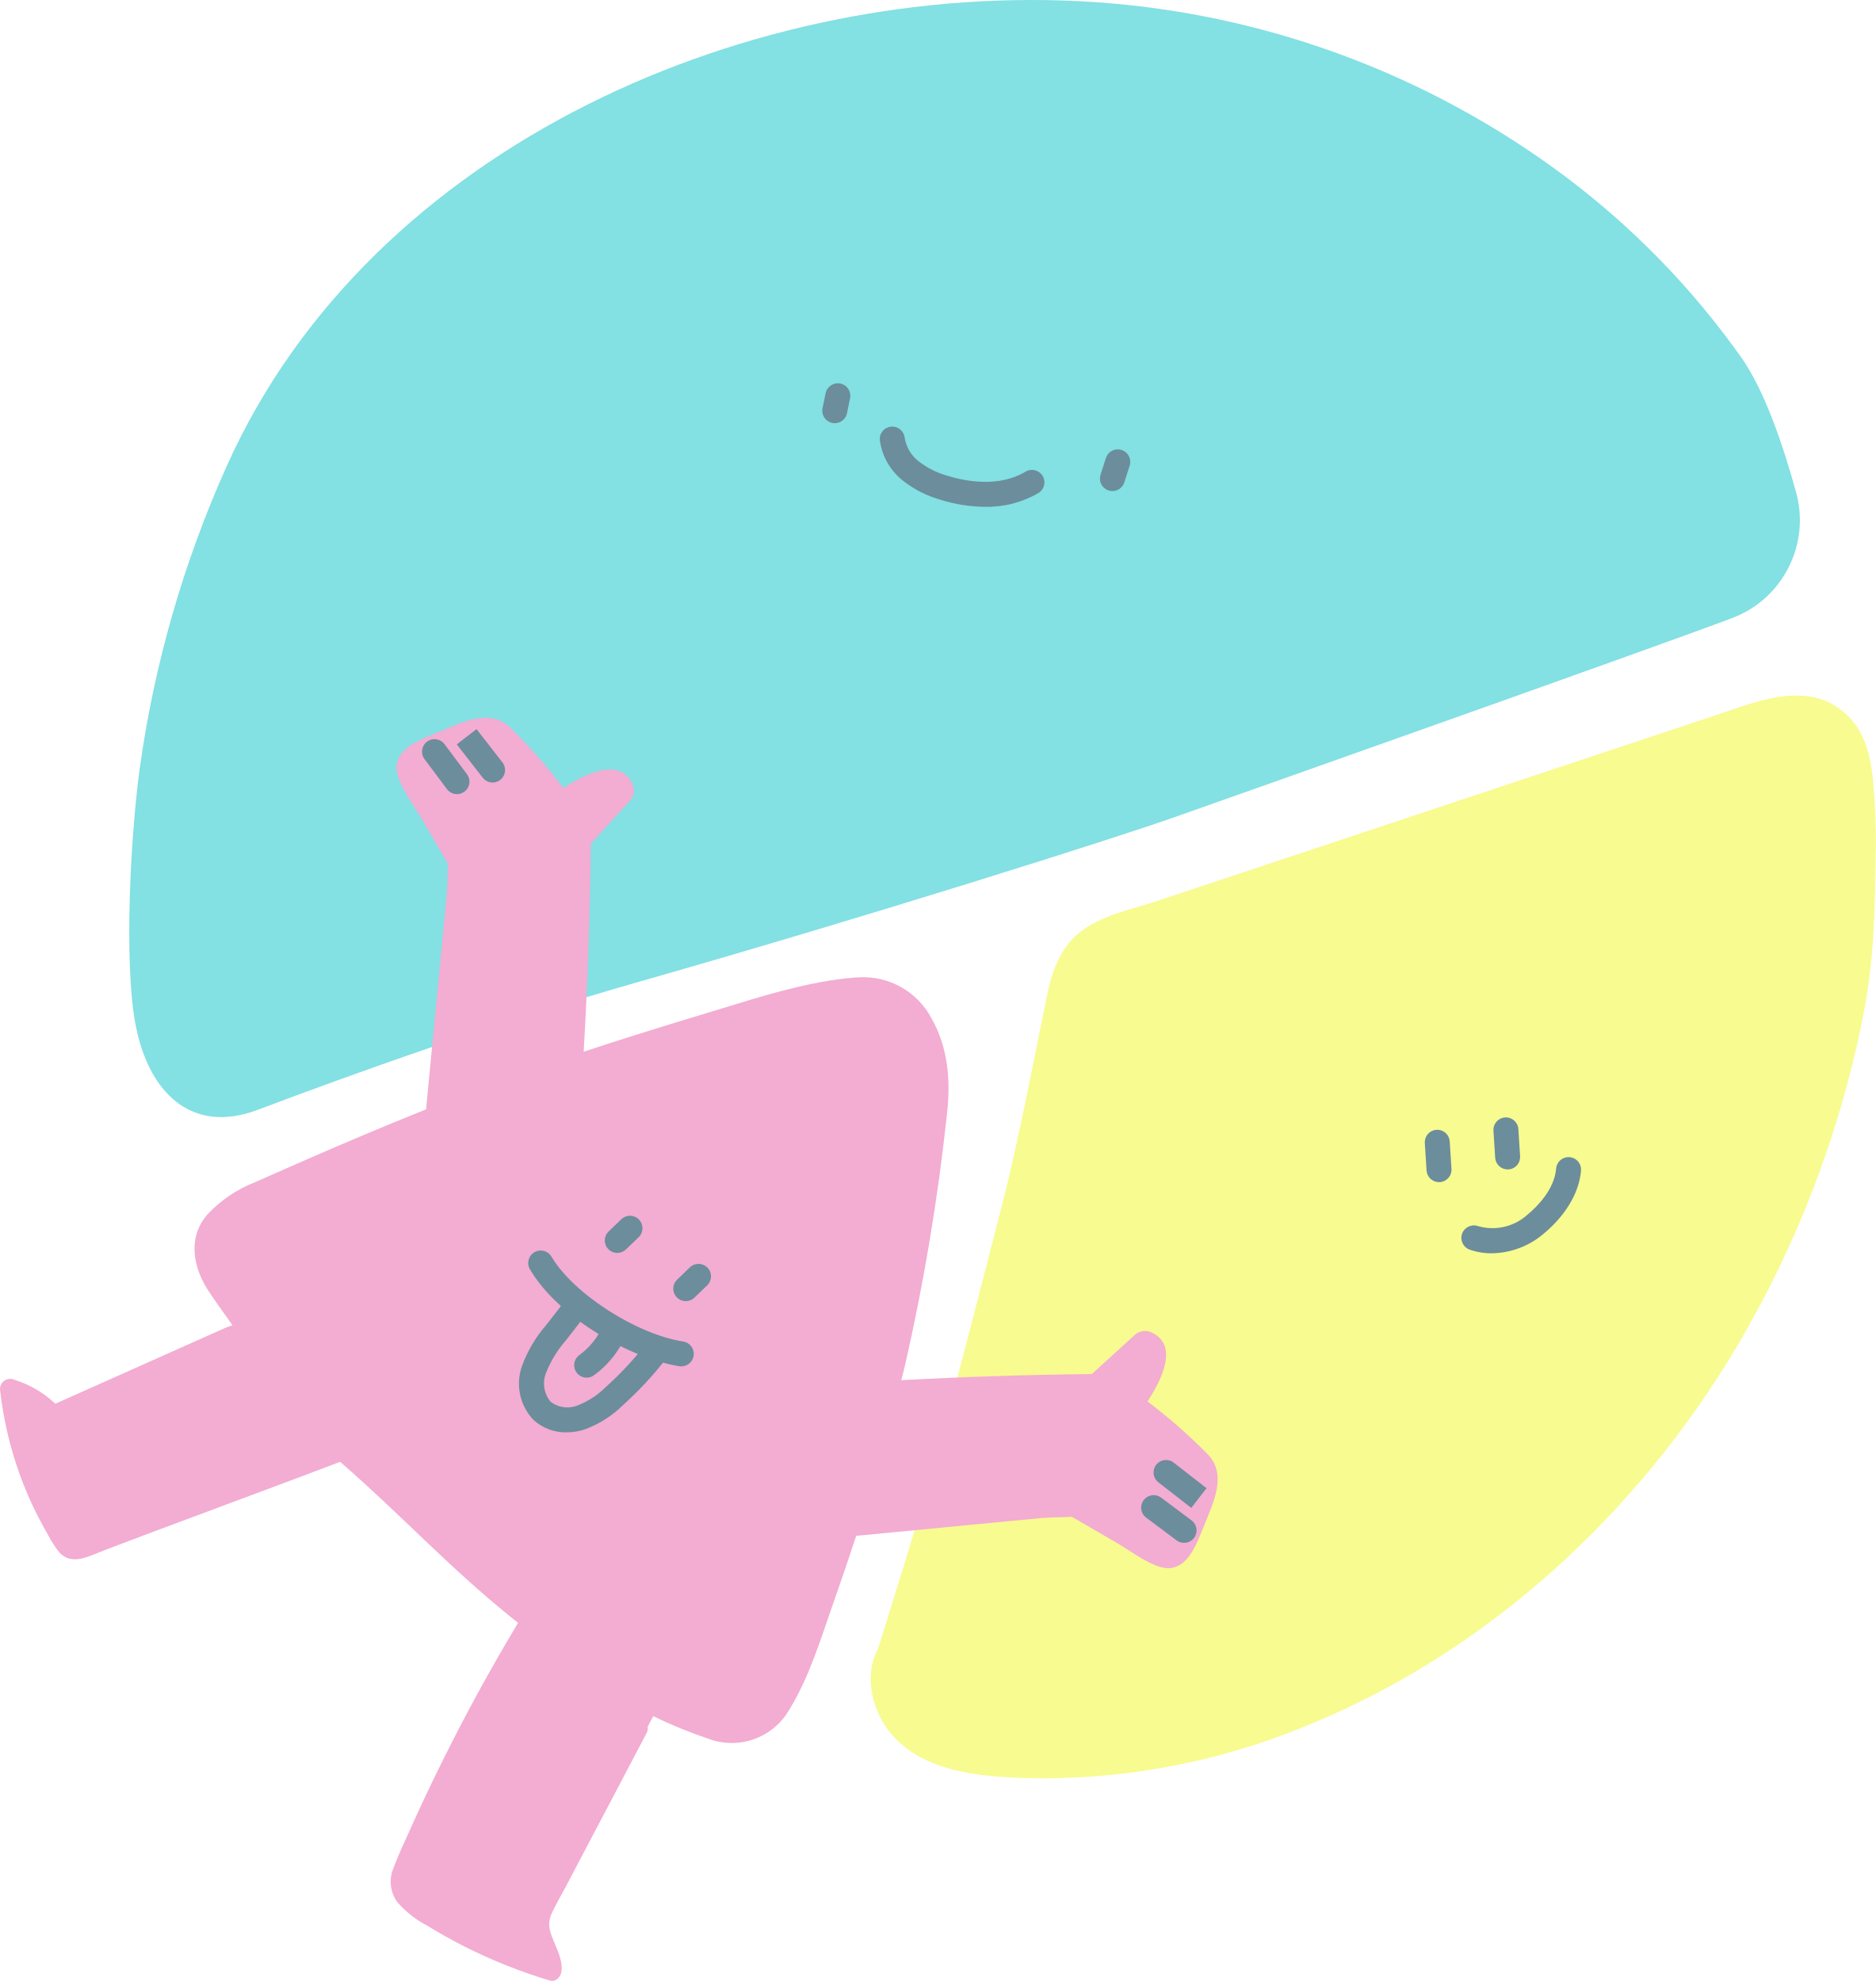
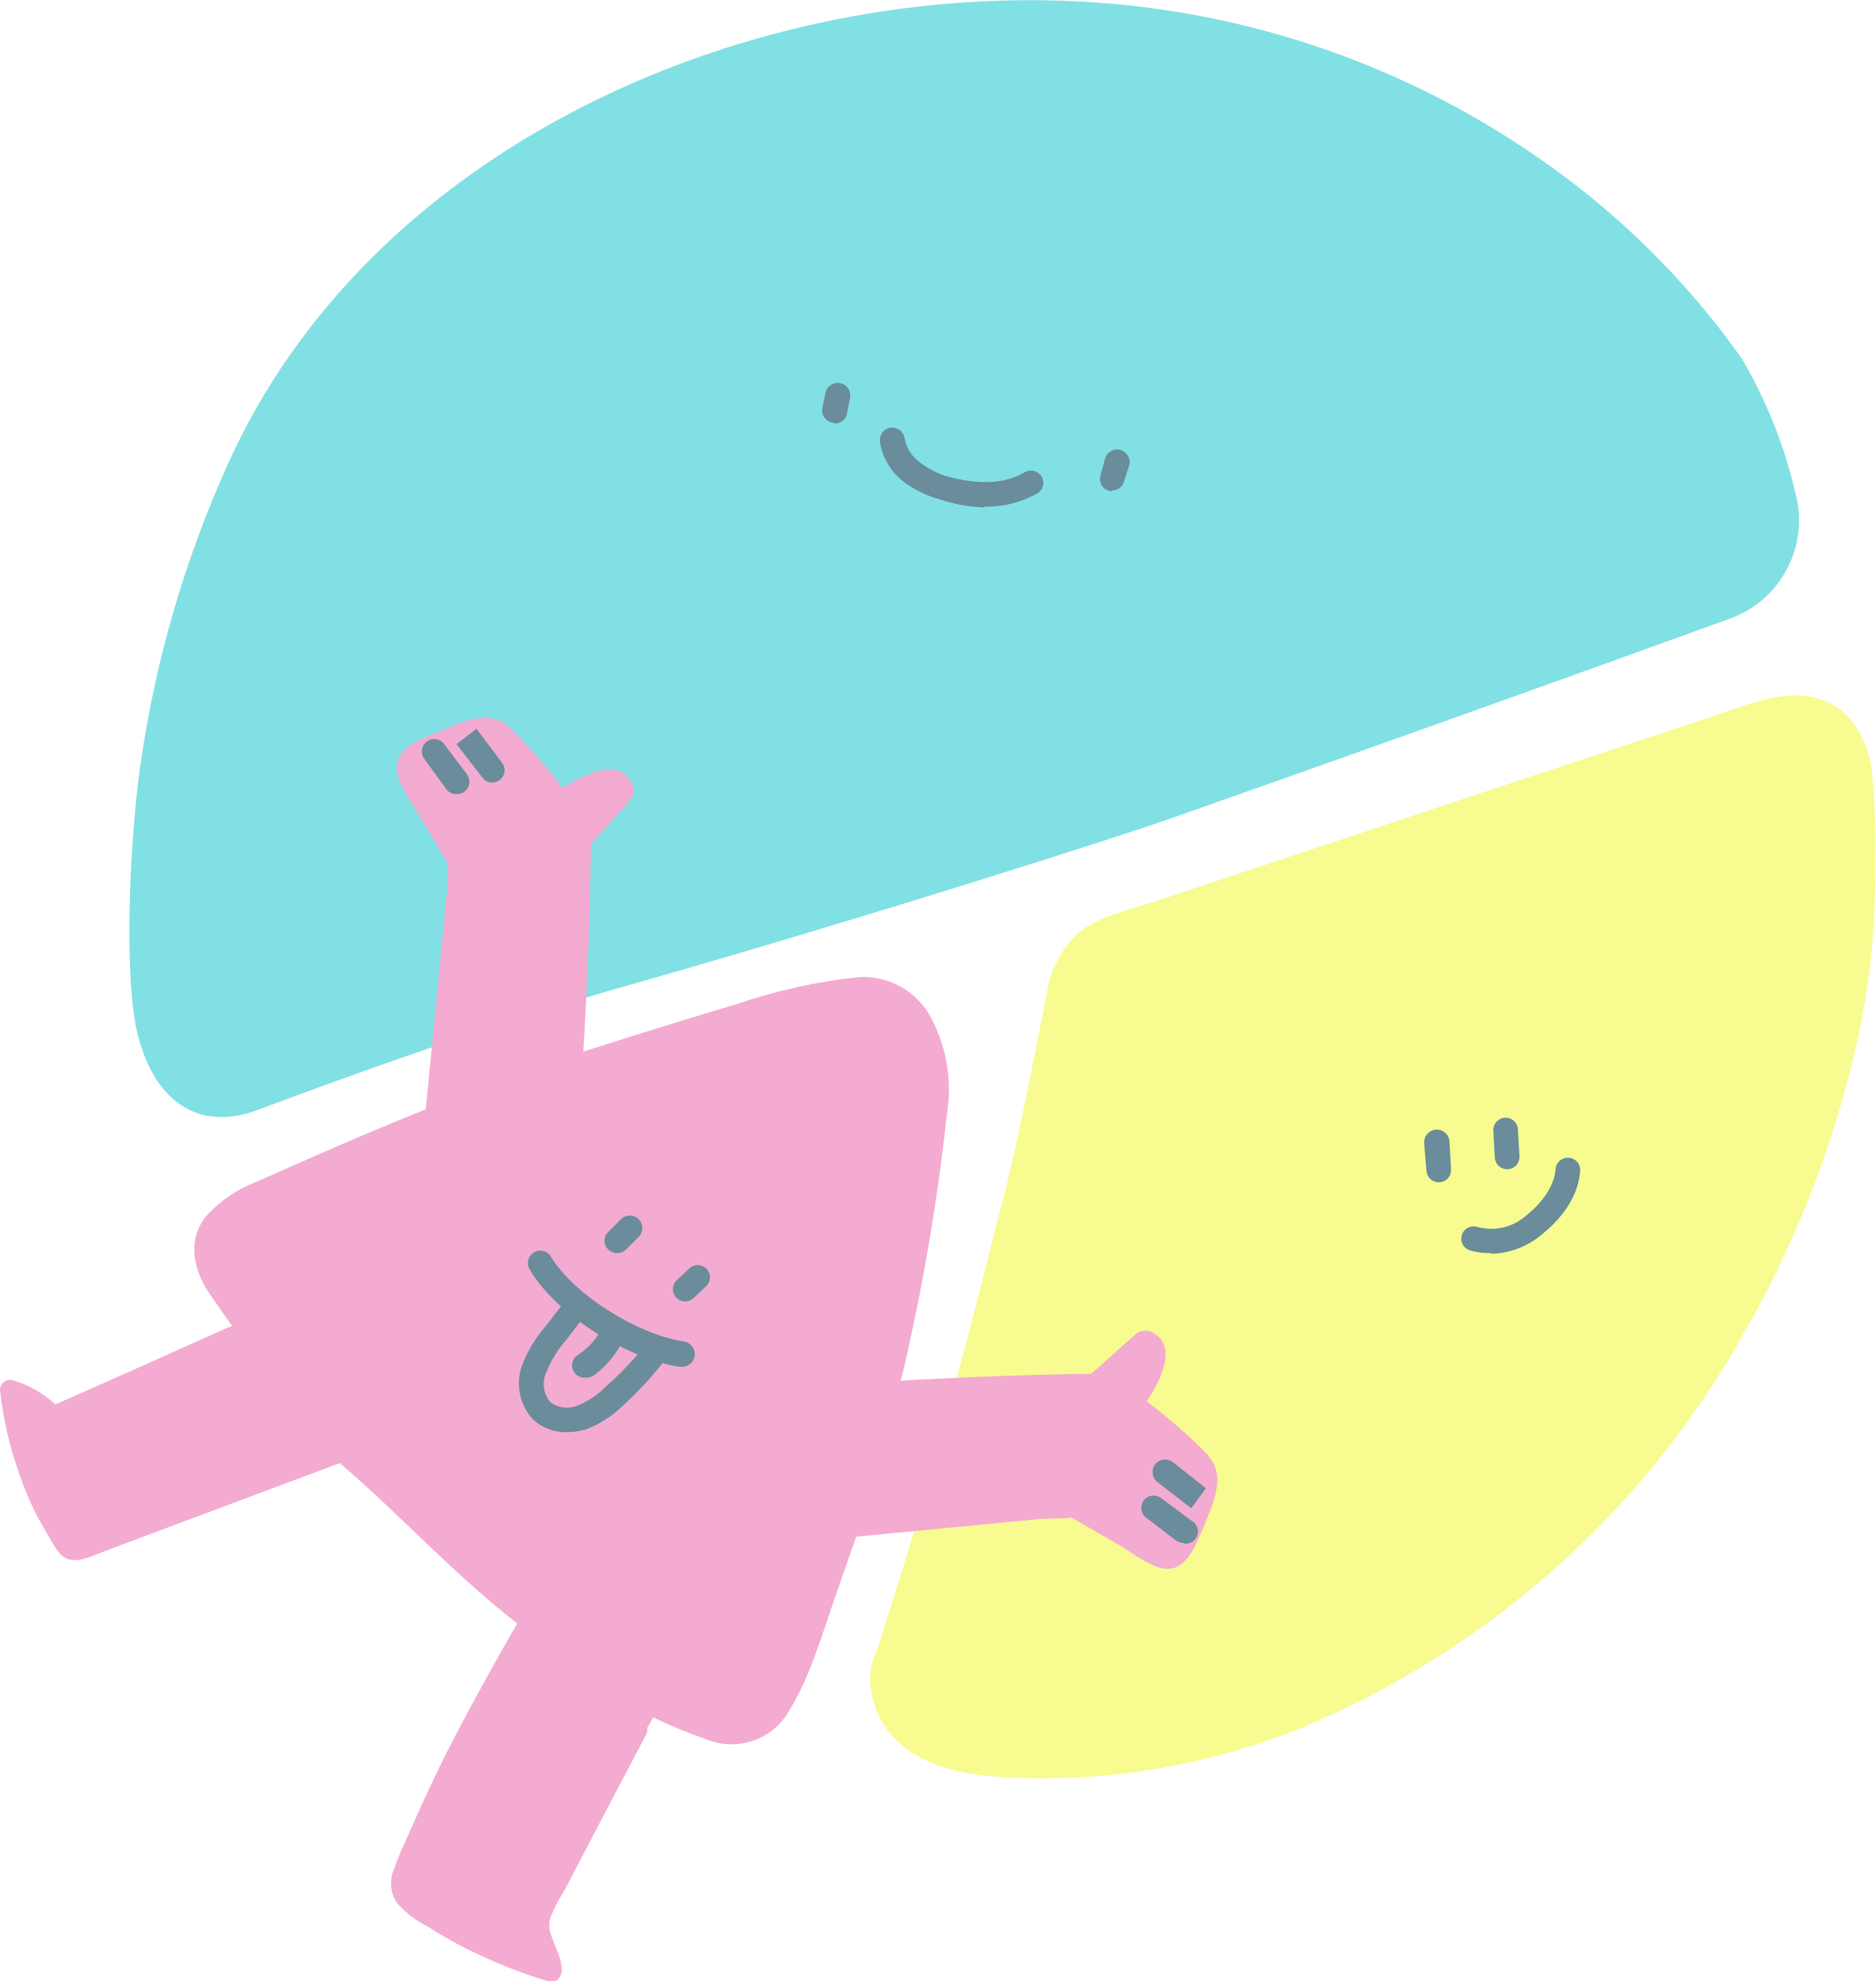
- <svg xmlns="http://www.w3.org/2000/svg" width="244" height="257.728" viewBox="0 0 244 257.728">
-   <g transform="translate(0 0)" opacity="0.593" style="mix-blend-mode:multiply;isolation:isolate">
-     <path d="M1678.752,791.991a13.612,13.612,0,0,0,8.329-16.351c-1.7-6.192-4.124-13.282-7.085-17.492a106,106,0,0,0-22.9-23.576,114.991,114.991,0,0,0-61.4-22.732c-44.164-2.917-93.979,18.467-112.765,60.407a144.922,144.922,0,0,0-11.3,39.283c-1.294,9.682-1.981,25.21-.617,32.961a1.59,1.59,0,0,0,.043.233c1.661,9.011,7.317,14.483,15.891,11.252,12.28-4.638,30.98-11.366,49.885-16.746,29.128-8.3,61.51-18.543,69.428-21.351C1619.325,813.267,1668.041,796.018,1678.752,791.991Z" transform="translate(-1453.455 -711.577)" fill="#2dcbd0" />
-     <path d="M1664.354,824.639a19.806,19.806,0,0,1-5.771-.911,14.123,14.123,0,0,1-4.846-2.432,8.092,8.092,0,0,1-3.048-5.116,1.624,1.624,0,1,1,3.2-.523,4.857,4.857,0,0,0,1.827,3.069,10.966,10.966,0,0,0,3.771,1.884c2.308.705,6.637,1.553,10.131-.552a1.624,1.624,0,0,1,1.676,2.782A13.346,13.346,0,0,1,1664.354,824.639Z" transform="translate(-1536.216 -758.701)" fill="#063f58" />
-     <path d="M1638.445,808.872a1.629,1.629,0,0,1-1.592-1.951l.406-1.981a1.624,1.624,0,0,1,3.181.652l-.406,1.981A1.624,1.624,0,0,1,1638.445,808.872Z" transform="translate(-1529.862 -753.814)" fill="#063f58" />
-     <path d="M1705.173,825.041a1.624,1.624,0,0,1-1.548-2.119l.688-2.149a1.624,1.624,0,1,1,3.093.99l-.687,2.148A1.625,1.625,0,0,1,1705.173,825.041Z" transform="translate(-1560.475 -761.155)" fill="#063f58" />
-     <path d="M1779.161,900.474a85.517,85.517,0,0,0-.395-11.3c-.314-2.63-1.007-5.374-2.842-7.377-4.952-5.412-12.134-2.268-17.622-.444l-24.2,8.048-48.386,16.1c-3.323,1.083-7.366,1.873-10.138,4.13-2.462,2-3.534,4.99-4.151,7.983-1.727,8.378-3.762,19.2-5.9,27.478-4.249,16.432-7.713,30.6-12.74,46.806l-3.356,10.825c-1.8,3.291-.979,7.707,1.407,10.787,4.005,5.163,11.333,5.867,17.363,6.094a89.618,89.618,0,0,0,36.452-6.6c23.814-9.536,43.553-27.733,56.553-49.679a136.487,136.487,0,0,0,16.2-42.151C1778.88,913.934,1779.08,907.845,1779.161,900.474Z" transform="translate(-1535.202 -788.284)" fill="#f4f844" />
-     <path d="M1794.307,1002.25a8.543,8.543,0,0,1-2.895-.49,1.624,1.624,0,0,1,1.1-3.055,6.77,6.77,0,0,0,6.389-1.414c1.319-1.087,3.565-3.319,3.8-6.052a1.624,1.624,0,1,1,3.236.277c-.249,2.9-2.013,5.843-4.968,8.28A10.621,10.621,0,0,1,1794.307,1002.25Z" transform="translate(-1600.292 -839.197)" fill="#063f58" />
-     <path d="M1783.468,989.987a1.624,1.624,0,0,1-1.619-1.519l-.227-3.545a1.624,1.624,0,1,1,3.241-.208l.227,3.545a1.624,1.624,0,0,1-1.517,1.724C1783.539,989.986,1783.5,989.987,1783.468,989.987Z" transform="translate(-1596.292 -836.188)" fill="#063f58" />
-     <path d="M1799.958,986.927a1.624,1.624,0,0,1-1.619-1.52l-.227-3.545a1.624,1.624,0,0,1,3.241-.208l.227,3.545a1.623,1.623,0,0,1-1.516,1.725C1800.029,986.925,1799.994,986.927,1799.958,986.927Z" transform="translate(-1603.857 -834.783)" fill="#063f58" />
-     <path d="M1596.373,980.021a72.064,72.064,0,0,0-7.913-6.955c1.943-2.971,3.984-7.285.617-8.936a1.976,1.976,0,0,0-2.295.3l-5.563,5.071q-12.405.13-24.783.8c.162-.65.33-1.3.487-1.954a280.871,280.871,0,0,0,5.445-32.631c.508-4.33.173-8.66-2.008-12.5a10.048,10.048,0,0,0-9.4-5.331c-5,.254-11.1,1.965-15.815,3.431-3.393,1.055-11.117,3.3-20.025,6.251q.785-13.5.926-27.061l5.071-5.569a1.975,1.975,0,0,0,.3-2.295c-1.624-3.366-5.954-1.326-8.936.617a71.967,71.967,0,0,0-6.955-7.913c-2.647-2.446-6.2-.66-9.06.541-2.522,1.039-6.6,2.344-5.5,5.84.606,1.916,2.094,3.832,3.1,5.558l3.4,5.846c-.081,1.472-.054,2.95-.173,4.146q-1.332,13.9-2.674,27.787c-11.242,4.508-20.713,8.827-22.25,9.482a17.016,17.016,0,0,0-6.121,4.113c-2.755,3.091-1.905,7.1.173,10.191.611.915,1.689,2.452,3.02,4.3l-.8.287-10.787,4.812-11.458,5.114a13.629,13.629,0,0,0-5.358-3.128,1.323,1.323,0,0,0-1.83,1.342,48.679,48.679,0,0,0,2.592,11.079,47.733,47.733,0,0,0,2.241,5.18q.677,1.331,1.423,2.625a13.426,13.426,0,0,0,1.423,2.2c1.624,1.873,3.984.487,5.867-.227l6.192-2.343c4.173-1.575,14.754-5.488,18.943-7.069l5.564-2.105.141.13c7.761,6.771,13.985,13.558,22,20.026l.991.8q-5.163,8.595-9.639,17.584-2.349,4.709-4.492,9.5c-.7,1.57-1.461,3.134-2.046,4.752a4.506,4.506,0,0,0,.482,4.5,13.218,13.218,0,0,0,3.87,3.053q2.512,1.542,5.141,2.863a68.889,68.889,0,0,0,10.792,4.276c.887.27,1.537-.6,1.564-1.364.07-1.835-1-3.329-1.5-5.023a3.438,3.438,0,0,1,.3-2.538c.487-1.045,1.082-2.057,1.624-3.079l6.8-12.914,3.821-7.269a1.209,1.209,0,0,0,.135-.812l.736-1.391a58.736,58.736,0,0,0,7.036,2.885,8.621,8.621,0,0,0,10.662-3.745c2.6-4.194,4.13-9.336,5.759-13.969q1.526-4.33,2.939-8.633l23.917-2.3c1.2-.119,2.673-.092,4.146-.173l5.845,3.4c1.727,1.007,3.643,2.495,5.559,3.1,3.5,1.082,4.8-2.977,5.839-5.5C1597.017,986.218,1598.8,982.667,1596.373,980.021Z" transform="translate(-1439.2 -790.738)" fill="#eb73b3" />
-     <path d="M1586.052,1027.251a1.569,1.569,0,0,1-.256-.02c-6.383-1.009-15.709-6.312-19.422-12.6a1.624,1.624,0,0,1,2.8-1.651c2.841,4.811,11.007,10.074,17.133,11.043a1.623,1.623,0,0,1-.252,3.227Z" transform="translate(-1497.441 -849.487)" fill="#063f58" />
-     <path d="M1586.173,1008.629a1.624,1.624,0,0,1-1.125-2.794l1.683-1.618a1.624,1.624,0,0,1,2.25,2.341l-1.683,1.618A1.62,1.62,0,0,1,1586.173,1008.629Z" transform="translate(-1505.882 -845.623)" fill="#063f58" />
-     <path d="M1602.633,1020.219a1.624,1.624,0,0,1-1.127-2.792l1.678-1.619a1.624,1.624,0,0,1,2.255,2.337l-1.678,1.618A1.621,1.621,0,0,1,1602.633,1020.219Z" transform="translate(-1513.433 -850.941)" fill="#063f58" />
-     <path d="M1570.134,1040.972a6.188,6.188,0,0,1-4.288-1.606,6.858,6.858,0,0,1-1.522-6.974,17.046,17.046,0,0,1,3.184-5.4l2.311-2.981a1.624,1.624,0,1,1,2.566,1.99l-2.312,2.982a14.392,14.392,0,0,0-2.64,4.346,3.722,3.722,0,0,0,.639,3.673,3.569,3.569,0,0,0,3.361.523,10.711,10.711,0,0,0,3.822-2.459l.06-.057a42.96,42.96,0,0,0,4.87-5.178,1.624,1.624,0,1,1,2.542,2.021,46.085,46.085,0,0,1-5.21,5.543,13.943,13.943,0,0,1-4.995,3.19l-.08.028A7.74,7.74,0,0,1,1570.134,1040.972Z" transform="translate(-1496.445 -854.625)" fill="#063f58" />
-     <path d="M1578.814,1036.866a1.624,1.624,0,0,1-.955-2.938,9.337,9.337,0,0,0,2.732-3.128,1.624,1.624,0,0,1,2.862,1.535,12.607,12.607,0,0,1-3.687,4.222A1.618,1.618,0,0,1,1578.814,1036.866Z" transform="translate(-1502.506 -857.634)" fill="#063f58" />
-     <path d="M1553.634,893.785a1.62,1.62,0,0,1-1.278-.622c-1.383-1.762-3.378-4.338-3.378-4.338l2.568-1.988s1.988,2.566,3.364,4.322a1.623,1.623,0,0,1-1.276,2.626Z" transform="translate(-1489.563 -791.981)" fill="#063f58" />
-     <path d="M1545.157,896.389a1.618,1.618,0,0,1-1.3-.651l-2.934-3.919a1.624,1.624,0,0,1,2.6-1.946l2.933,3.919a1.624,1.624,0,0,1-1.3,2.6Z" transform="translate(-1485.719 -793.076)" fill="#063f58" />
-     <path d="M1721.288,1068.724s-2.576-2-4.337-3.378a1.624,1.624,0,0,1,2-2.555c1.756,1.377,4.321,3.365,4.322,3.366Z" transform="translate(-1566.339 -872.545)" fill="#063f58" />
-     <path d="M1719.07,1077.21a1.62,1.62,0,0,1-.971-.322l-3.919-2.928a1.624,1.624,0,1,1,1.944-2.6l3.918,2.928a1.623,1.623,0,0,1-.973,2.924Z" transform="translate(-1565.054 -876.486)" fill="#063f58" />
+ <svg xmlns="http://www.w3.org/2000/svg" viewBox="0 0 244 257.7">
+   <g opacity=".6" style="mix-blend-mode:multiply;isolation:isolate">
+     <path fill="#2dcbd0" d="M225.3 80.4a13.6 13.6 0 0 0 8.3-16.3 62.2 62.2 0 0 0-7-17.5 106 106 0 0 0-23-23.6A115 115 0 0 0 142.2.3c-44.1-3-94 18.4-112.7 60.4A145 145 0 0 0 18.2 100c-1.3 9.6-2 25.2-.6 33a1.6 1.6 0 0 0 0 .1c1.7 9 7.3 14.5 15.9 11.3 12.3-4.6 31-11.4 49.9-16.7 29.1-8.3 61.5-18.6 69.4-21.4a8210 8210 0 0 0 72.5-25.9Z" />
+     <path fill="#063f58" d="M128.1 66a19.8 19.8 0 0 1-5.7-1 14.1 14.1 0 0 1-4.9-2.4 8 8 0 0 1-3-5.1 1.6 1.6 0 1 1 3.2-.5 4.9 4.9 0 0 0 1.8 3 11 11 0 0 0 3.8 2c2.3.6 6.6 1.5 10.1-.6a1.6 1.6 0 0 1 1.7 2.7 13.3 13.3 0 0 1-7 1.8Zm-19.5-11a1.6 1.6 0 0 1-1.6-1.9l.4-2a1.6 1.6 0 0 1 3.2.7l-.4 2a1.6 1.6 0 0 1-1.6 1.3Zm36.1 8.9a1.6 1.6 0 0 1-1.5-2.1l.6-2.2a1.6 1.6 0 1 1 3.1 1l-.7 2.2a1.6 1.6 0 0 1-1.5 1Z" />
+     <path fill="#f4f844" d="M244 112.2a85.5 85.5 0 0 0-.4-11.3 13 13 0 0 0-2.9-7.4c-5-5.4-12.1-2.3-17.6-.4l-24.2 8-48.4 16.1c-3.3 1.1-7.4 1.9-10.1 4.1a13 13 0 0 0-4.2 8c-1.7 8.4-3.7 19.2-5.9 27.5-4.2 16.4-7.7 30.6-12.7 46.8l-3.4 10.8c-1.8 3.3-1 7.7 1.4 10.8 4 5.2 11.4 5.9 17.4 6.1a89.6 89.6 0 0 0 36.5-6.6A117.8 117.8 0 0 0 226 175a136.5 136.5 0 0 0 16.2-42.1 103 103 0 0 0 1.8-20.7Z" />
+     <path fill="#063f58" d="M194 163a8.5 8.5 0 0 1-2.9-.4 1.6 1.6 0 0 1 1.1-3 6.8 6.8 0 0 0 6.4-1.5c1.3-1 3.6-3.3 3.8-6a1.6 1.6 0 1 1 3.2.2c-.2 3-2 5.9-5 8.3a10.6 10.6 0 0 1-6.6 2.5Zm-6.8-9.2a1.6 1.6 0 0 1-1.6-1.5l-.3-3.6a1.6 1.6 0 1 1 3.3-.2l.2 3.6a1.6 1.6 0 0 1-1.5 1.7h-.1Zm8.9-1.7a1.6 1.6 0 0 1-1.6-1.5l-.2-3.5a1.6 1.6 0 0 1 3.2-.2l.2 3.5a1.6 1.6 0 0 1-1.5 1.7h-.1Z" />
+     <path fill="#eb73b3" d="M157.2 189.3a72 72 0 0 0-8-7c2-3 4-7.3.7-9a2 2 0 0 0-2.3.4l-5.6 5q-12.4.2-24.8.9l.5-2a280.9 280.9 0 0 0 5.5-32.6 20 20 0 0 0-2-12.5 10 10 0 0 0-9.4-5.4 73 73 0 0 0-15.9 3.5c-3.3 1-11 3.3-20 6.2q.8-13.5 1-27l5-5.6a2 2 0 0 0 .3-2.3c-1.6-3.4-6-1.3-9 .6a72 72 0 0 0-6.9-7.9c-2.6-2.4-6.2-.7-9 .5-2.6 1-6.6 2.4-5.5 5.9.6 1.9 2 3.8 3 5.5l3.5 5.9c-.1 1.5 0 3-.2 4.1l-2.7 27.8c-11.2 4.5-20.7 8.9-22.2 9.5A17 17 0 0 0 27 158c-2.7 3.1-1.9 7.1.2 10.2l3 4.3-.8.3-10.7 4.8-11.5 5.1a13.6 13.6 0 0 0-5.4-3.1 1.3 1.3 0 0 0-1.8 1.3A48.7 48.7 0 0 0 2.6 192a47.7 47.7 0 0 0 2.2 5.2l1.5 2.6a13.4 13.4 0 0 0 1.4 2.2c1.6 1.9 4 .5 5.9-.2l6.1-2.3 19-7.1 5.6-2.1v.1c7.9 6.8 14 13.6 22 20l1 .8q-5 8.6-9.6 17.6-2.3 4.7-4.4 9.5c-.7 1.6-1.5 3.2-2 4.8a4.5 4.5 0 0 0 .4 4.5 13.2 13.2 0 0 0 3.9 3q2.5 1.6 5.1 2.9a68.9 68.9 0 0 0 10.8 4.3c.9.2 1.5-.6 1.6-1.4 0-1.8-1-3.3-1.5-5a3.4 3.4 0 0 1 .3-2.6c.4-1 1-2 1.6-3l6.8-13 3.8-7.2a1.2 1.2 0 0 0 .1-.8l.8-1.4a58.7 58.7 0 0 0 7 2.9 8.6 8.6 0 0 0 10.7-3.8c2.6-4.2 4.1-9.3 5.7-14l3-8.6 23.9-2.3c1.2-.1 2.7 0 4.1-.2l5.9 3.4c1.7 1 3.6 2.5 5.5 3.1 3.5 1.1 4.8-3 5.9-5.5 1.1-2.8 2.9-6.4.5-9Z" />
+     <path fill="#063f58" d="M88.6 177.8a1.6 1.6 0 0 1-.2 0c-6.4-1-15.8-6.4-19.5-12.7a1.6 1.6 0 0 1 2.8-1.6c2.9 4.8 11 10 17.2 11a1.6 1.6 0 0 1-.3 3.3ZM80.3 163a1.6 1.6 0 0 1-1.1-2.8l1.6-1.6a1.6 1.6 0 0 1 2.3 2.3l-1.7 1.7a1.6 1.6 0 0 1-1.1.4Zm8.9 6.3a1.6 1.6 0 0 1-1.1-2.8l1.7-1.6a1.6 1.6 0 0 1 2.2 2.3l-1.7 1.6a1.6 1.6 0 0 1-1.1.5Z" />
+     <path fill="#063f58" d="M73.7 186.3a6.2 6.2 0 0 1-4.3-1.6 6.9 6.9 0 0 1-1.5-7 17 17 0 0 1 3.2-5.3l2.3-3a1.6 1.6 0 1 1 2.5 2l-2.3 3a14.4 14.4 0 0 0-2.6 4.3 3.7 3.7 0 0 0 .6 3.7 3.6 3.6 0 0 0 3.4.5 10.7 10.7 0 0 0 3.8-2.5 43 43 0 0 0 5-5.2 1.6 1.6 0 1 1 2.5 2 46 46 0 0 1-5.2 5.6 14 14 0 0 1-5 3.2H76a7.7 7.7 0 0 1-2.3.3Z" />
+     <path fill="#063f58" d="M76.3 179.2a1.6 1.6 0 0 1-1-3 9.3 9.3 0 0 0 2.8-3 1.6 1.6 0 0 1 2.8 1.5 12.6 12.6 0 0 1-3.6 4.2 1.6 1.6 0 0 1-1 .3ZM64 101.8a1.6 1.6 0 0 1-1.2-.6l-3.4-4.4 2.6-2 3.3 4.4a1.6 1.6 0 0 1-1.2 2.6Zm-4.6 1.5a1.6 1.6 0 0 1-1.3-.6l-2.9-4a1.6 1.6 0 0 1 2.6-1.9l3 4a1.6 1.6 0 0 1-1.4 2.5Zm95.6 92.9-4.4-3.4a1.6 1.6 0 0 1 2-2.6l4.3 3.4Zm-1 4.5a1.6 1.6 0 0 1-1-.3l-3.9-3a1.6 1.6 0 1 1 2-2.5l3.9 2.9a1.6 1.6 0 0 1-1 3Z" />
  </g>
</svg>
